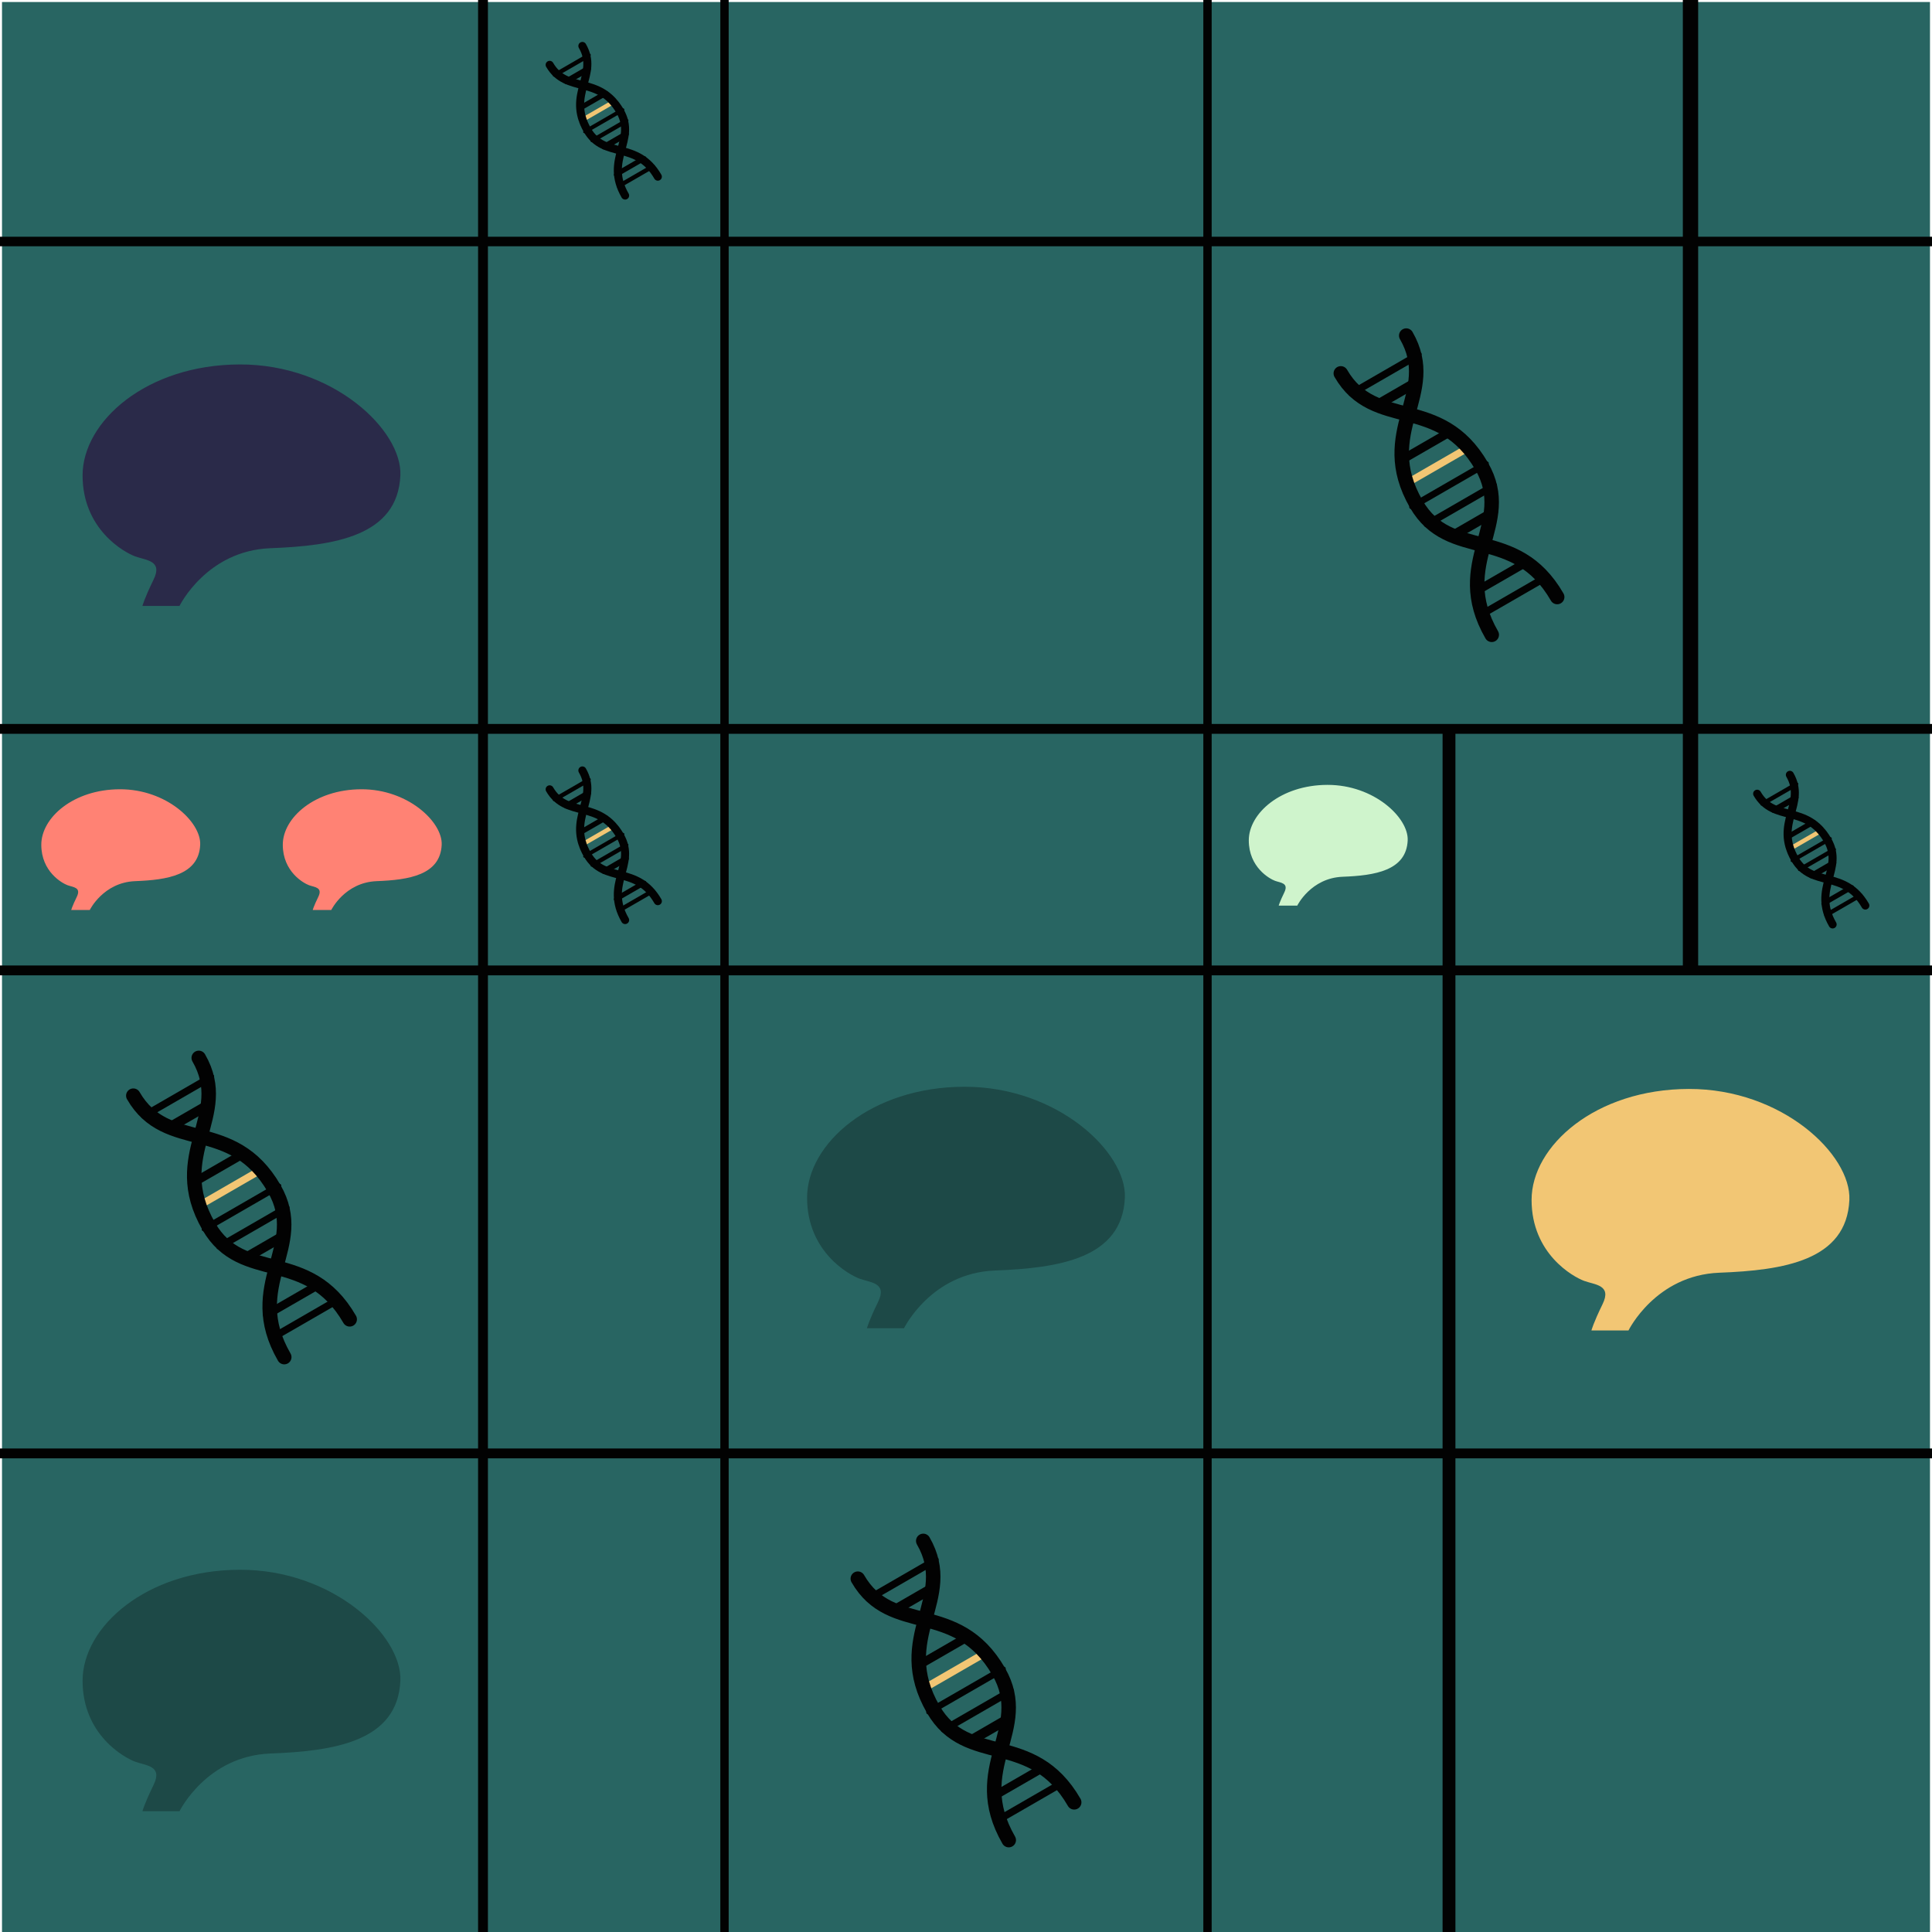
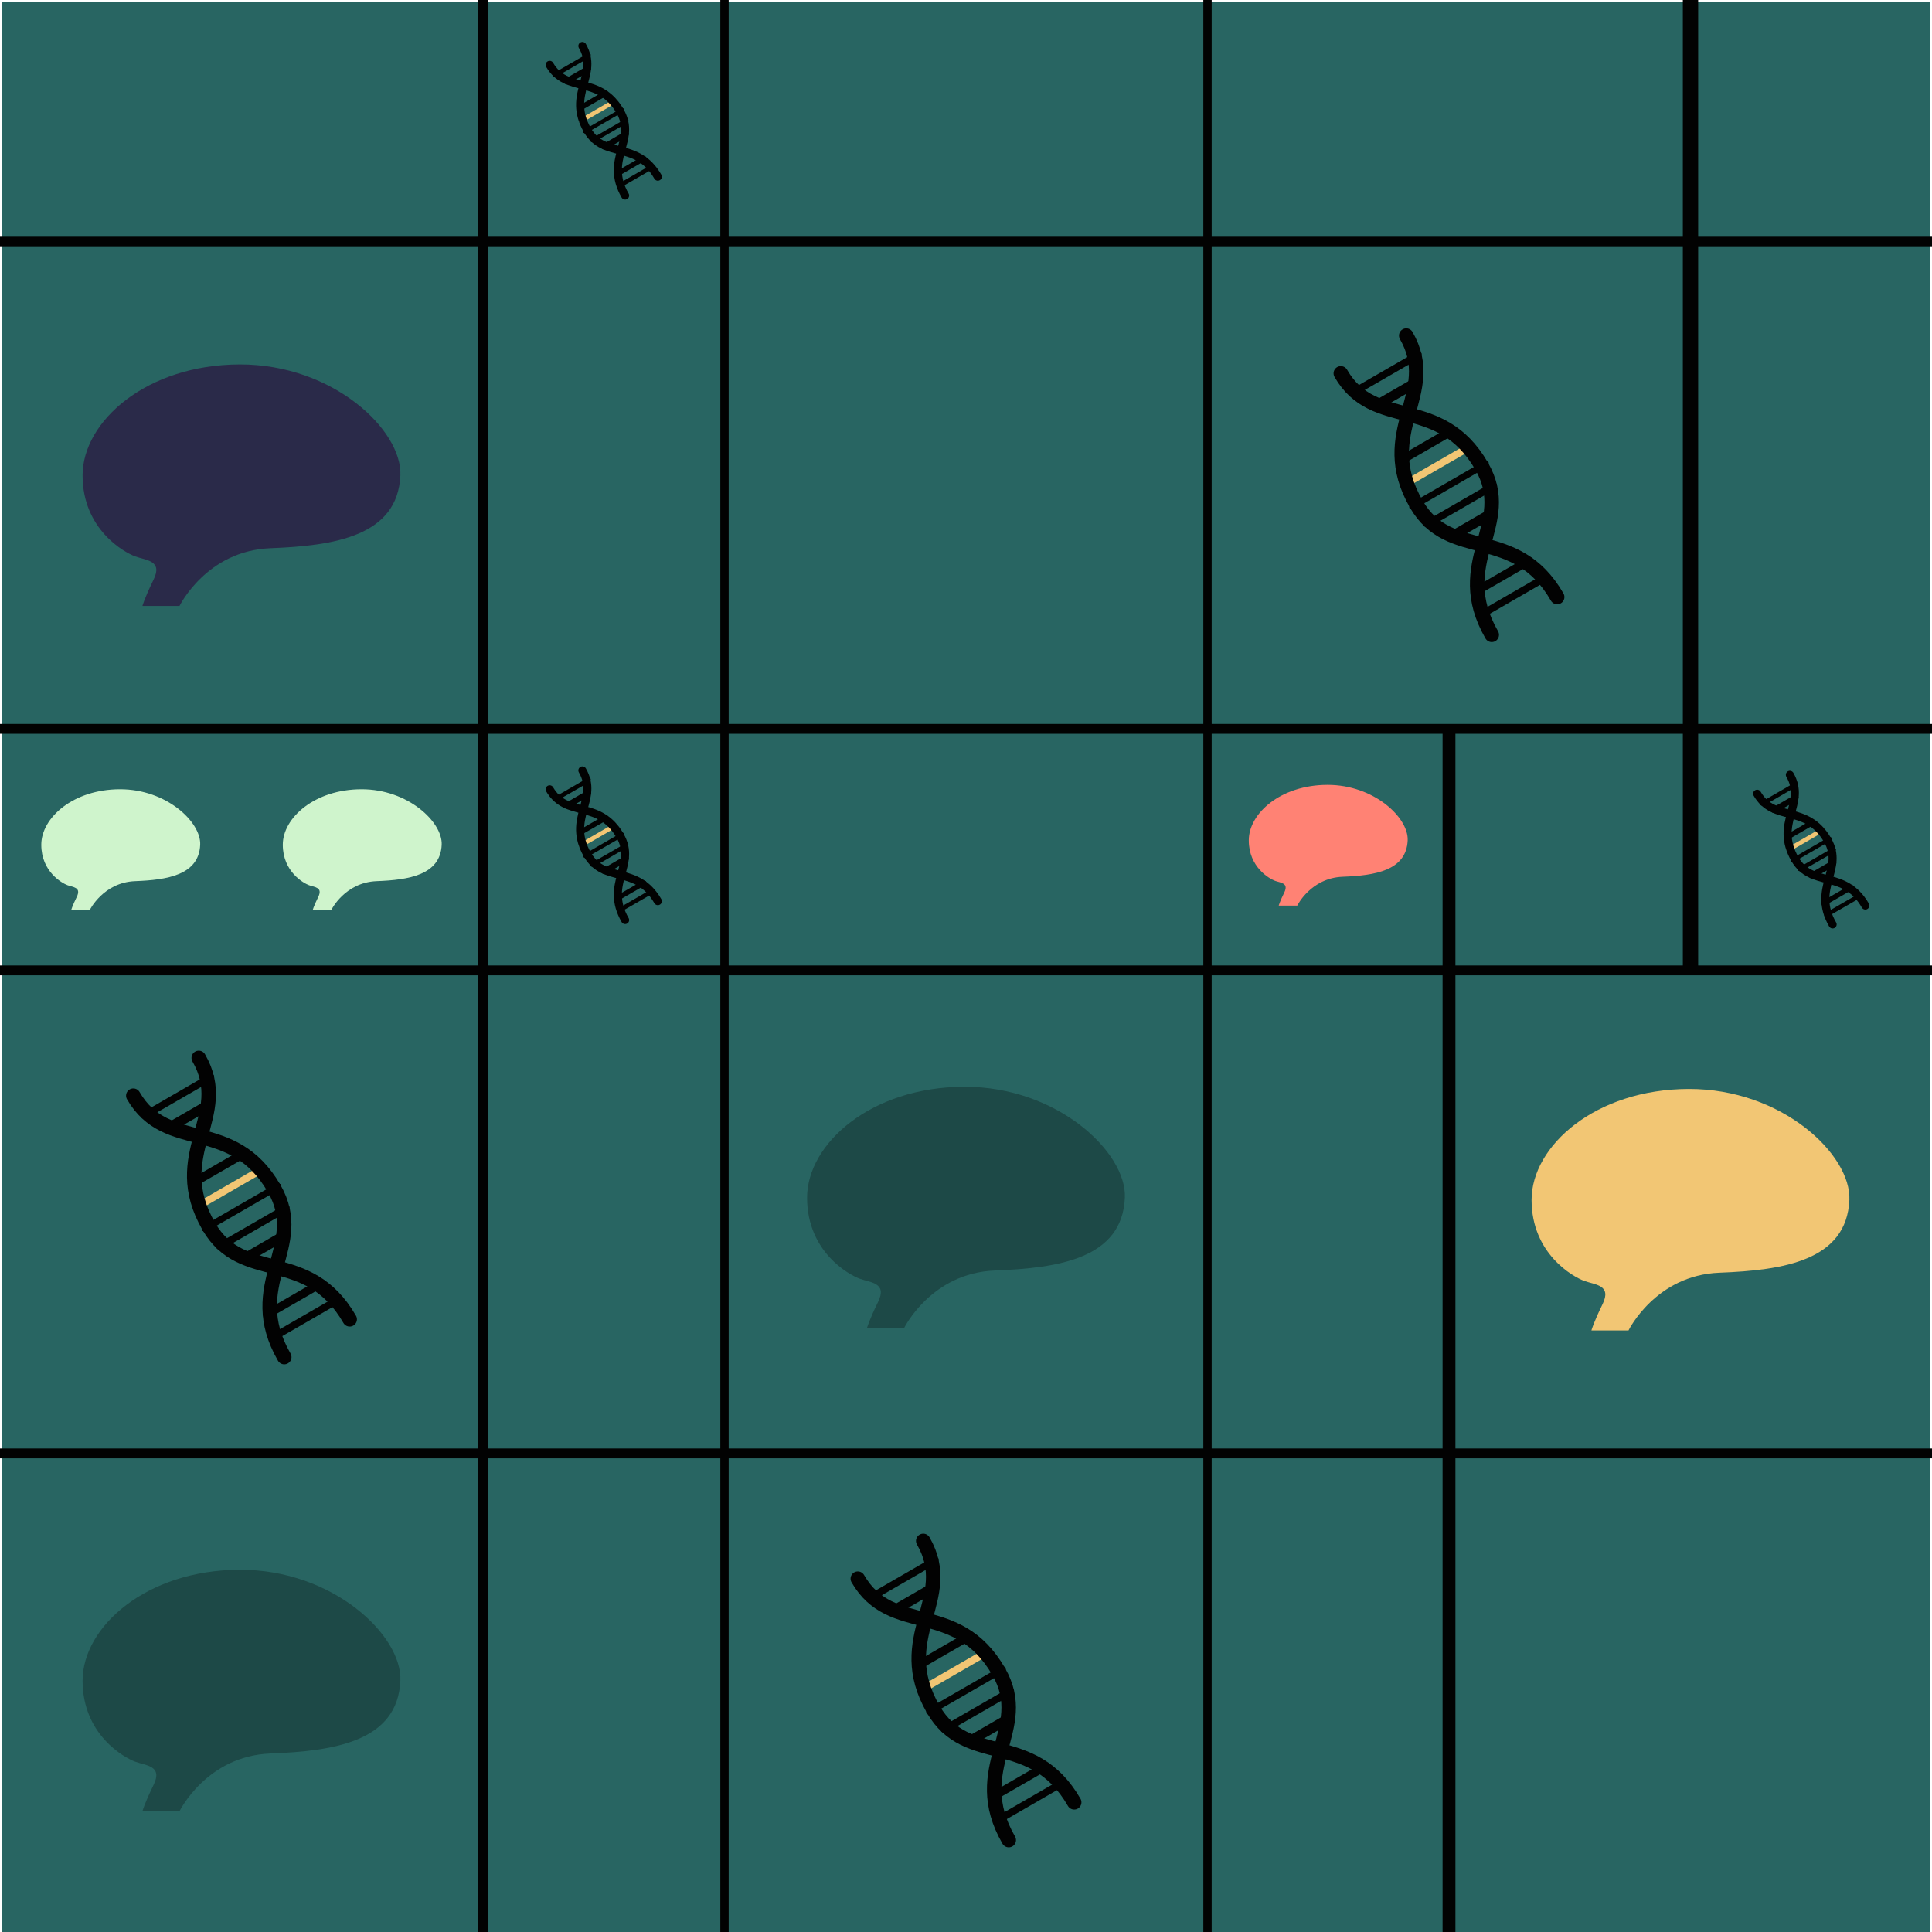
<svg xmlns="http://www.w3.org/2000/svg" width="100%" height="100%" viewBox="0 0 4800 4800" version="1.1" xml:space="preserve" style="fill-rule:evenodd;clip-rule:evenodd;stroke-linecap:round;stroke-linejoin:round;stroke-miterlimit:1.5;">
  <g transform="matrix(0.96,0,0,1.92,0,0)">
    <rect x="0" y="0" width="5000" height="2500" style="fill:white;stroke:white;stroke-width:6.59px;" />
  </g>
  <g transform="matrix(0.990999,0,0,0.990999,-1416.33,45.3999)">
    <rect x="1429.19" y="570.636" width="1210.9" height="1210.9" style="fill:rgb(255,130,116);stroke:white;stroke-width:10.09px;" />
  </g>
  <g transform="matrix(0.990999,0,0,0.495499,1583.67,-282.75)">
    <rect x="1429.19" y="570.636" width="1210.9" height="1210.9" style="fill:rgb(41,43,86);" />
  </g>
  <g transform="matrix(0.990999,0,0,1,2183.67,1829.36)">
    <rect x="1429.19" y="570.636" width="1210.9" height="1210.9" style="fill:rgb(41,43,86);" />
  </g>
  <g transform="matrix(6.06812e-17,0.990999,-0.990999,6.06812e-17,3565.5,994.571)">
    <rect x="1429.19" y="570.636" width="1210.9" height="1210.9" style="fill:rgb(29,73,71);stroke:white;stroke-width:10.09px;" />
  </g>
  <g transform="matrix(6.06812e-17,0.990999,-0.495499,3.03406e-17,3882.75,2194.57)">
    <rect x="1429.19" y="570.636" width="1210.9" height="1210.9" style="fill:rgb(142,231,252);stroke:white;stroke-width:12.76px;" />
  </g>
  <g transform="matrix(6.06812e-17,0.990999,-0.990999,6.06812e-17,1765.5,983.672)">
    <rect x="1429.19" y="570.636" width="1210.9" height="1210.9" style="fill:rgb(207,244,204);stroke:white;stroke-width:10.09px;" />
  </g>
  <g transform="matrix(6.06812e-17,0.990999,-0.990999,6.06812e-17,1765.5,2183.67)">
    <rect x="1429.19" y="570.636" width="1210.9" height="1210.9" style="fill:rgb(2,2,2);" />
  </g>
  <g transform="matrix(3.03406e-17,0.495499,-0.990999,6.06812e-17,3565.5,1102.74)">
    <rect x="1429.19" y="570.636" width="1210.9" height="1210.9" style="fill:rgb(2,2,2);" />
  </g>
  <g transform="matrix(0.495499,0,0,0.990999,3491.84,45.3999)">
    <rect x="1429.19" y="570.636" width="1210.9" height="1210.9" style="fill:rgb(2,2,2);" />
  </g>
  <g transform="matrix(3.03406e-17,0.495499,-0.495499,3.03406e-17,2082.75,1102.74)">
    <rect x="1429.19" y="570.636" width="1210.9" height="1210.9" style="fill:rgb(242,198,116);stroke:white;stroke-width:20.18px;" />
  </g>
  <g transform="matrix(3.03406e-17,0.495499,-0.495499,3.03406e-17,3882.75,1091.84)">
    <rect x="1429.19" y="570.636" width="1210.9" height="1210.9" style="fill:rgb(255,130,116);stroke:white;stroke-width:20.18px;" />
  </g>
  <g transform="matrix(3.03406e-17,0.495499,-0.495499,3.03406e-17,2082.75,-708.164)">
    <rect x="1429.19" y="570.636" width="1210.9" height="1210.9" style="fill:rgb(242,198,116);stroke:white;stroke-width:20.18px;" />
  </g>
  <g transform="matrix(3.03406e-17,0.495499,-0.495499,3.03406e-17,5082.75,1102.74)">
    <rect x="1429.19" y="570.636" width="1210.9" height="1210.9" style="fill:rgb(255,130,116);" />
  </g>
  <g transform="matrix(0.990999,0,0,0.990999,383.672,3034.5)">
    <rect x="1429.19" y="570.636" width="1210.9" height="1210.9" style="fill:rgb(255,130,116);stroke:white;stroke-width:10.09px;" />
  </g>
  <g transform="matrix(0.990999,0,0,1,1583.67,29.3638)">
    <rect x="1429.19" y="570.636" width="1210.9" height="1210.9" style="fill:rgb(142,231,252);stroke:white;stroke-width:10.05px;" />
  </g>
  <g transform="matrix(4.46639e-16,3.973,-3.964,2.19999e-16,7062,-5678.18)">
    <rect x="1429.19" y="570.636" width="1210.9" height="1210.9" style="fill:rgb(40,101,98);stroke:white;stroke-width:2.52px;" />
  </g>
  <g id="DNA" transform="matrix(0.305978,-0.176656,0.176656,0.305978,3246.79,927.518)">
    <g transform="matrix(2.41935,0,0,1.1233,-2058.31,-20.1533)">
      <path d="M947.5,267L1146,267" style="fill:none;stroke:rgb(2,2,2);stroke-width:45.02px;" />
    </g>
    <g transform="matrix(1.59591,0,0,1.1233,-1198.08,139.893)">
      <path d="M947.5,267L1146,267" style="fill:none;stroke:rgb(2,2,2);stroke-width:61.53px;" />
    </g>
    <g transform="matrix(2.41935,0,0,1.1233,-2060.01,720.486)">
      <path d="M947.5,267L1146,267" style="fill:none;stroke:rgb(242,198,116);stroke-width:45.02px;" />
    </g>
    <g transform="matrix(1.91328,0,0,1.1233,-1527.73,560.44)">
      <path d="M947.5,267L1146,267" style="fill:none;stroke:rgb(2,2,2);stroke-width:54.12px;" />
    </g>
    <g transform="matrix(2.41935,0,0,1.1233,-2060.01,1042.28)">
      <path d="M947.5,267L1146,267" style="fill:none;stroke:rgb(2,2,2);stroke-width:45.02px;" />
    </g>
    <g transform="matrix(1.59591,0,0,1.1233,-1198.08,1202.33)">
      <path d="M947.5,267L1146,267" style="fill:none;stroke:rgb(2,2,2);stroke-width:61.53px;" />
    </g>
    <g transform="matrix(2.67667,0,0,1.1233,-2329.36,881.182)">
      <path d="M947.5,267L1146,267" style="fill:none;stroke:rgb(2,2,2);stroke-width:41.37px;" />
    </g>
    <g transform="matrix(2.41935,0,0,1.1233,-2060.01,1782.52)">
      <path d="M947.5,267L1146,267" style="fill:none;stroke:rgb(2,2,2);stroke-width:45.02px;" />
    </g>
    <g transform="matrix(1.99048,0,0,1.1233,-1611.09,1622.47)">
      <path d="M947.5,267L1146,267" style="fill:none;stroke:rgb(2,2,2);stroke-width:52.54px;" />
    </g>
    <g transform="matrix(0.561648,0,0,0.561648,-192.55,-12.9523)">
      <path d="M1657,236.22C1657,1076.7 711,1075.05 711,2125.98" style="fill:none;stroke:rgb(2,2,2);stroke-width:181.42px;" />
    </g>
    <g transform="matrix(-0.561648,0,0,0.561648,1137.43,-12.9523)">
      <path d="M1657,236.22C1657,1076.7 711,1075.05 711,2125.98" style="fill:none;stroke:rgb(2,2,2);stroke-width:181.42px;" />
    </g>
    <g transform="matrix(0.561648,0,0,0.561648,-192.55,1048.43)">
      <path d="M1657,236.22C1657,1076.7 711,1075.05 711,2125.98" style="fill:none;stroke:rgb(2,2,2);stroke-width:181.42px;" />
    </g>
    <g transform="matrix(-0.561648,0,0,0.561648,1137.43,1048.43)">
      <path d="M1657,236.22C1657,1076.7 711,1075.05 711,2125.98" style="fill:none;stroke:rgb(2,2,2);stroke-width:181.42px;" />
    </g>
  </g>
  <g id="DNA1" transform="matrix(0.305978,-0.176656,0.176656,0.305978,246.794,2722.07)">
    <g transform="matrix(2.41935,0,0,1.1233,-2058.31,-20.1533)">
      <path d="M947.5,267L1146,267" style="fill:none;stroke:rgb(2,2,2);stroke-width:45.02px;" />
    </g>
    <g transform="matrix(1.59591,0,0,1.1233,-1198.08,139.893)">
      <path d="M947.5,267L1146,267" style="fill:none;stroke:rgb(2,2,2);stroke-width:61.53px;" />
    </g>
    <g transform="matrix(2.41935,0,0,1.1233,-2060.01,720.486)">
      <path d="M947.5,267L1146,267" style="fill:none;stroke:rgb(242,198,116);stroke-width:45.02px;" />
    </g>
    <g transform="matrix(1.91328,0,0,1.1233,-1527.73,560.44)">
      <path d="M947.5,267L1146,267" style="fill:none;stroke:rgb(2,2,2);stroke-width:54.12px;" />
    </g>
    <g transform="matrix(2.41935,0,0,1.1233,-2060.01,1042.28)">
      <path d="M947.5,267L1146,267" style="fill:none;stroke:rgb(2,2,2);stroke-width:45.02px;" />
    </g>
    <g transform="matrix(1.59591,0,0,1.1233,-1198.08,1202.33)">
      <path d="M947.5,267L1146,267" style="fill:none;stroke:rgb(2,2,2);stroke-width:61.53px;" />
    </g>
    <g transform="matrix(2.67667,0,0,1.1233,-2329.36,881.182)">
      <path d="M947.5,267L1146,267" style="fill:none;stroke:rgb(2,2,2);stroke-width:41.37px;" />
    </g>
    <g transform="matrix(2.41935,0,0,1.1233,-2060.01,1782.52)">
      <path d="M947.5,267L1146,267" style="fill:none;stroke:rgb(2,2,2);stroke-width:45.02px;" />
    </g>
    <g transform="matrix(1.99048,0,0,1.1233,-1611.09,1622.47)">
      <path d="M947.5,267L1146,267" style="fill:none;stroke:rgb(2,2,2);stroke-width:52.54px;" />
    </g>
    <g transform="matrix(0.561648,0,0,0.561648,-192.55,-12.9523)">
      <path d="M1657,236.22C1657,1076.7 711,1075.05 711,2125.98" style="fill:none;stroke:rgb(2,2,2);stroke-width:181.42px;" />
    </g>
    <g transform="matrix(-0.561648,0,0,0.561648,1137.43,-12.9523)">
      <path d="M1657,236.22C1657,1076.7 711,1075.05 711,2125.98" style="fill:none;stroke:rgb(2,2,2);stroke-width:181.42px;" />
    </g>
    <g transform="matrix(0.561648,0,0,0.561648,-192.55,1048.43)">
      <path d="M1657,236.22C1657,1076.7 711,1075.05 711,2125.98" style="fill:none;stroke:rgb(2,2,2);stroke-width:181.42px;" />
    </g>
    <g transform="matrix(-0.561648,0,0,0.561648,1137.43,1048.43)">
      <path d="M1657,236.22C1657,1076.7 711,1075.05 711,2125.98" style="fill:none;stroke:rgb(2,2,2);stroke-width:181.42px;" />
    </g>
  </g>
  <g id="DNA2" transform="matrix(0.305978,-0.176656,0.176656,0.305978,2046.79,3922.07)">
    <g transform="matrix(2.41935,0,0,1.1233,-2058.31,-20.1533)">
      <path d="M947.5,267L1146,267" style="fill:none;stroke:rgb(2,2,2);stroke-width:45.02px;" />
    </g>
    <g transform="matrix(1.59591,0,0,1.1233,-1198.08,139.893)">
      <path d="M947.5,267L1146,267" style="fill:none;stroke:rgb(2,2,2);stroke-width:61.53px;" />
    </g>
    <g transform="matrix(2.41935,0,0,1.1233,-2060.01,720.486)">
      <path d="M947.5,267L1146,267" style="fill:none;stroke:rgb(242,198,116);stroke-width:45.02px;" />
    </g>
    <g transform="matrix(1.91328,0,0,1.1233,-1527.73,560.44)">
      <path d="M947.5,267L1146,267" style="fill:none;stroke:rgb(2,2,2);stroke-width:54.12px;" />
    </g>
    <g transform="matrix(2.41935,0,0,1.1233,-2060.01,1042.28)">
      <path d="M947.5,267L1146,267" style="fill:none;stroke:rgb(2,2,2);stroke-width:45.02px;" />
    </g>
    <g transform="matrix(1.59591,0,0,1.1233,-1198.08,1202.33)">
      <path d="M947.5,267L1146,267" style="fill:none;stroke:rgb(2,2,2);stroke-width:61.53px;" />
    </g>
    <g transform="matrix(2.67667,0,0,1.1233,-2329.36,881.182)">
      <path d="M947.5,267L1146,267" style="fill:none;stroke:rgb(2,2,2);stroke-width:41.37px;" />
    </g>
    <g transform="matrix(2.41935,0,0,1.1233,-2060.01,1782.52)">
      <path d="M947.5,267L1146,267" style="fill:none;stroke:rgb(2,2,2);stroke-width:45.02px;" />
    </g>
    <g transform="matrix(1.99048,0,0,1.1233,-1611.09,1622.47)">
      <path d="M947.5,267L1146,267" style="fill:none;stroke:rgb(2,2,2);stroke-width:52.54px;" />
    </g>
    <g transform="matrix(0.561648,0,0,0.561648,-192.55,-12.9523)">
      <path d="M1657,236.22C1657,1076.7 711,1075.05 711,2125.98" style="fill:none;stroke:rgb(2,2,2);stroke-width:181.42px;" />
    </g>
    <g transform="matrix(-0.561648,0,0,0.561648,1137.43,-12.9523)">
      <path d="M1657,236.22C1657,1076.7 711,1075.05 711,2125.98" style="fill:none;stroke:rgb(2,2,2);stroke-width:181.42px;" />
    </g>
    <g transform="matrix(0.561648,0,0,0.561648,-192.55,1048.43)">
      <path d="M1657,236.22C1657,1076.7 711,1075.05 711,2125.98" style="fill:none;stroke:rgb(2,2,2);stroke-width:181.42px;" />
    </g>
    <g transform="matrix(-0.561648,0,0,0.561648,1137.43,1048.43)">
      <path d="M1657,236.22C1657,1076.7 711,1075.05 711,2125.98" style="fill:none;stroke:rgb(2,2,2);stroke-width:181.42px;" />
    </g>
  </g>
  <g id="DNA3" transform="matrix(0.152989,-0.0883282,0.0883282,0.152989,4284.51,2028.77)">
    <g transform="matrix(2.41935,1.34301e-16,-6.23554e-17,1.1233,-1706.82,-188.75)">
      <path d="M947.5,267L1146,267" style="fill:none;stroke:rgb(2,2,2);stroke-width:54.02px;" />
    </g>
    <g transform="matrix(1.59591,8.8591e-17,-6.23554e-17,1.1233,-846.59,-28.7042)">
      <path d="M947.5,267L1146,267" style="fill:none;stroke:rgb(2,2,2);stroke-width:73.84px;" />
    </g>
    <g transform="matrix(2.41935,1.34301e-16,-6.23554e-17,1.1233,-1708.52,551.889)">
      <path d="M947.5,267L1146,267" style="fill:none;stroke:rgb(242,198,116);stroke-width:54.02px;" />
    </g>
    <g transform="matrix(1.91328,1.06208e-16,-6.23554e-17,1.1233,-1176.24,391.843)">
      <path d="M947.5,267L1146,267" style="fill:none;stroke:rgb(2,2,2);stroke-width:64.95px;" />
    </g>
    <g transform="matrix(2.41935,1.34301e-16,-6.23554e-17,1.1233,-1708.52,873.684)">
      <path d="M947.5,267L1146,267" style="fill:none;stroke:rgb(2,2,2);stroke-width:54.02px;" />
    </g>
    <g transform="matrix(1.59591,8.8591e-17,-6.23554e-17,1.1233,-846.59,1033.73)">
      <path d="M947.5,267L1146,267" style="fill:none;stroke:rgb(2,2,2);stroke-width:73.84px;" />
    </g>
    <g transform="matrix(2.67667,1.48585e-16,-6.23554e-17,1.1233,-1977.87,712.585)">
      <path d="M947.5,267L1146,267" style="fill:none;stroke:rgb(2,2,2);stroke-width:49.64px;" />
    </g>
    <g transform="matrix(2.41935,1.34301e-16,-6.23554e-17,1.1233,-1708.52,1613.92)">
      <path d="M947.5,267L1146,267" style="fill:none;stroke:rgb(2,2,2);stroke-width:54.02px;" />
    </g>
    <g transform="matrix(1.99048,1.10494e-16,-6.23554e-17,1.1233,-1259.6,1453.87)">
      <path d="M947.5,267L1146,267" style="fill:none;stroke:rgb(2,2,2);stroke-width:63.05px;" />
    </g>
    <g transform="matrix(0.561648,3.11777e-17,-3.11777e-17,0.561648,158.942,-181.549)">
      <path d="M1657,236.22C1657,1076.7 711,1075.05 711,2125.98" style="fill:none;stroke:rgb(2,2,2);stroke-width:201.57px;" />
    </g>
    <g transform="matrix(-0.561648,-3.11777e-17,-3.11777e-17,0.561648,1488.92,-181.549)">
      <path d="M1657,236.22C1657,1076.7 711,1075.05 711,2125.98" style="fill:none;stroke:rgb(2,2,2);stroke-width:201.57px;" />
    </g>
    <g transform="matrix(0.561648,3.11777e-17,-3.11777e-17,0.561648,158.942,879.833)">
      <path d="M1657,236.22C1657,1076.7 711,1075.05 711,2125.98" style="fill:none;stroke:rgb(2,2,2);stroke-width:201.57px;" />
    </g>
    <g transform="matrix(-0.561648,-3.11777e-17,-3.11777e-17,0.561648,1488.92,879.833)">
      <path d="M1657,236.22C1657,1076.7 711,1075.05 711,2125.98" style="fill:none;stroke:rgb(2,2,2);stroke-width:201.57px;" />
    </g>
  </g>
  <g id="DNA4" transform="matrix(0.152989,-0.0883282,0.0883282,0.152989,1284.51,217.874)">
    <g transform="matrix(2.41935,1.34301e-16,-6.23554e-17,1.1233,-1706.82,-188.75)">
      <path d="M947.5,267L1146,267" style="fill:none;stroke:rgb(2,2,2);stroke-width:54.02px;" />
    </g>
    <g transform="matrix(1.59591,8.8591e-17,-6.23554e-17,1.1233,-846.59,-28.7042)">
      <path d="M947.5,267L1146,267" style="fill:none;stroke:rgb(2,2,2);stroke-width:73.84px;" />
    </g>
    <g transform="matrix(2.41935,1.34301e-16,-6.23554e-17,1.1233,-1708.52,551.889)">
      <path d="M947.5,267L1146,267" style="fill:none;stroke:rgb(242,198,116);stroke-width:54.02px;" />
    </g>
    <g transform="matrix(1.91328,1.06208e-16,-6.23554e-17,1.1233,-1176.24,391.843)">
      <path d="M947.5,267L1146,267" style="fill:none;stroke:rgb(2,2,2);stroke-width:64.95px;" />
    </g>
    <g transform="matrix(2.41935,1.34301e-16,-6.23554e-17,1.1233,-1708.52,873.684)">
      <path d="M947.5,267L1146,267" style="fill:none;stroke:rgb(2,2,2);stroke-width:54.02px;" />
    </g>
    <g transform="matrix(1.59591,8.8591e-17,-6.23554e-17,1.1233,-846.59,1033.73)">
      <path d="M947.5,267L1146,267" style="fill:none;stroke:rgb(2,2,2);stroke-width:73.84px;" />
    </g>
    <g transform="matrix(2.67667,1.48585e-16,-6.23554e-17,1.1233,-1977.87,712.585)">
      <path d="M947.5,267L1146,267" style="fill:none;stroke:rgb(2,2,2);stroke-width:49.64px;" />
    </g>
    <g transform="matrix(2.41935,1.34301e-16,-6.23554e-17,1.1233,-1708.52,1613.92)">
      <path d="M947.5,267L1146,267" style="fill:none;stroke:rgb(2,2,2);stroke-width:54.02px;" />
    </g>
    <g transform="matrix(1.99048,1.10494e-16,-6.23554e-17,1.1233,-1259.6,1453.87)">
      <path d="M947.5,267L1146,267" style="fill:none;stroke:rgb(2,2,2);stroke-width:63.05px;" />
    </g>
    <g transform="matrix(0.561648,3.11777e-17,-3.11777e-17,0.561648,158.942,-181.549)">
      <path d="M1657,236.22C1657,1076.7 711,1075.05 711,2125.98" style="fill:none;stroke:rgb(2,2,2);stroke-width:201.57px;" />
    </g>
    <g transform="matrix(-0.561648,-3.11777e-17,-3.11777e-17,0.561648,1488.92,-181.549)">
      <path d="M1657,236.22C1657,1076.7 711,1075.05 711,2125.98" style="fill:none;stroke:rgb(2,2,2);stroke-width:201.57px;" />
    </g>
    <g transform="matrix(0.561648,3.11777e-17,-3.11777e-17,0.561648,158.942,879.833)">
      <path d="M1657,236.22C1657,1076.7 711,1075.05 711,2125.98" style="fill:none;stroke:rgb(2,2,2);stroke-width:201.57px;" />
    </g>
    <g transform="matrix(-0.561648,-3.11777e-17,-3.11777e-17,0.561648,1488.92,879.833)">
      <path d="M1657,236.22C1657,1076.7 711,1075.05 711,2125.98" style="fill:none;stroke:rgb(2,2,2);stroke-width:201.57px;" />
    </g>
  </g>
  <g id="DNA5" transform="matrix(0.152989,-0.0883282,0.0883282,0.152989,1284.51,2017.87)">
    <g transform="matrix(2.41935,1.34301e-16,-6.23554e-17,1.1233,-1706.82,-188.75)">
      <path d="M947.5,267L1146,267" style="fill:none;stroke:rgb(2,2,2);stroke-width:54.02px;" />
    </g>
    <g transform="matrix(1.59591,8.8591e-17,-6.23554e-17,1.1233,-846.59,-28.7042)">
      <path d="M947.5,267L1146,267" style="fill:none;stroke:rgb(2,2,2);stroke-width:73.84px;" />
    </g>
    <g transform="matrix(2.41935,1.34301e-16,-6.23554e-17,1.1233,-1708.52,551.889)">
      <path d="M947.5,267L1146,267" style="fill:none;stroke:rgb(242,198,116);stroke-width:54.02px;" />
    </g>
    <g transform="matrix(1.91328,1.06208e-16,-6.23554e-17,1.1233,-1176.24,391.843)">
      <path d="M947.5,267L1146,267" style="fill:none;stroke:rgb(2,2,2);stroke-width:64.95px;" />
    </g>
    <g transform="matrix(2.41935,1.34301e-16,-6.23554e-17,1.1233,-1708.52,873.684)">
      <path d="M947.5,267L1146,267" style="fill:none;stroke:rgb(2,2,2);stroke-width:54.02px;" />
    </g>
    <g transform="matrix(1.59591,8.8591e-17,-6.23554e-17,1.1233,-846.59,1033.73)">
      <path d="M947.5,267L1146,267" style="fill:none;stroke:rgb(2,2,2);stroke-width:73.84px;" />
    </g>
    <g transform="matrix(2.67667,1.48585e-16,-6.23554e-17,1.1233,-1977.87,712.585)">
      <path d="M947.5,267L1146,267" style="fill:none;stroke:rgb(2,2,2);stroke-width:49.64px;" />
    </g>
    <g transform="matrix(2.41935,1.34301e-16,-6.23554e-17,1.1233,-1708.52,1613.92)">
      <path d="M947.5,267L1146,267" style="fill:none;stroke:rgb(2,2,2);stroke-width:54.02px;" />
    </g>
    <g transform="matrix(1.99048,1.10494e-16,-6.23554e-17,1.1233,-1259.6,1453.87)">
      <path d="M947.5,267L1146,267" style="fill:none;stroke:rgb(2,2,2);stroke-width:63.05px;" />
    </g>
    <g transform="matrix(0.561648,3.11777e-17,-3.11777e-17,0.561648,158.942,-181.549)">
      <path d="M1657,236.22C1657,1076.7 711,1075.05 711,2125.98" style="fill:none;stroke:rgb(2,2,2);stroke-width:201.57px;" />
    </g>
    <g transform="matrix(-0.561648,-3.11777e-17,-3.11777e-17,0.561648,1488.92,-181.549)">
      <path d="M1657,236.22C1657,1076.7 711,1075.05 711,2125.98" style="fill:none;stroke:rgb(2,2,2);stroke-width:201.57px;" />
    </g>
    <g transform="matrix(0.561648,3.11777e-17,-3.11777e-17,0.561648,158.942,879.833)">
      <path d="M1657,236.22C1657,1076.7 711,1075.05 711,2125.98" style="fill:none;stroke:rgb(2,2,2);stroke-width:201.57px;" />
    </g>
    <g transform="matrix(-0.561648,-3.11777e-17,-3.11777e-17,0.561648,1488.92,879.833)">
      <path d="M1657,236.22C1657,1076.7 711,1075.05 711,2125.98" style="fill:none;stroke:rgb(2,2,2);stroke-width:201.57px;" />
    </g>
  </g>
  <g transform="matrix(1,0,0,3.32169,-1404.07,-895.34)">
    <path d="M2604.07,269.543L2604.07,1714.59" style="fill:none;stroke:rgb(2,2,2);stroke-width:24.46px;stroke-linecap:butt;" />
  </g>
  <g transform="matrix(1.22465e-16,-1,3.4601,1.05935e-16,-932.646,3204.07)">
    <path d="M2604.07,269.543L2604.07,1714.59" style="fill:none;stroke:rgb(2,2,2);stroke-width:23.56px;stroke-linecap:butt;" />
  </g>
  <g transform="matrix(1.17566e-16,-1,3.32169,1.05935e-16,-895.34,5014.97)">
    <path d="M2604.07,269.543L2604.07,1714.59" style="fill:none;stroke:rgb(2,2,2);stroke-width:24.46px;stroke-linecap:butt;" />
  </g>
  <g transform="matrix(1.17566e-16,-1,3.32169,1.05935e-16,-895.34,6214.97)">
    <path d="M2604.07,269.543L2604.07,1714.59" style="fill:none;stroke:rgb(2,2,2);stroke-width:24.46px;stroke-linecap:butt;" />
  </g>
  <g transform="matrix(1.17566e-16,-1,3.32169,1.05935e-16,-895.34,4414.97)">
    <path d="M2604.07,269.543L2604.07,1714.59" style="fill:none;stroke:rgb(2,2,2);stroke-width:24.46px;stroke-linecap:butt;" />
  </g>
  <g transform="matrix(1,0,0,3.964,386.388,-1996.62)">
    <path d="M2613.61,503.689L2613.61,1714.59" style="fill:none;stroke:rgb(2,2,2);stroke-width:20.76px;stroke-linecap:butt;" />
  </g>
  <g transform="matrix(1,0,0,1.991,1586.39,-1002.84)">
    <path d="M2613.61,503.689L2613.61,1714.59" style="fill:none;stroke:rgb(2,2,2);stroke-width:38.08px;stroke-linecap:butt;" />
  </g>
  <g transform="matrix(1,0,0,2.4615,986.388,579.543)">
    <path d="M2613.61,503.689L2613.61,1714.59" style="fill:none;stroke:rgb(2,2,2);stroke-width:31.94px;stroke-linecap:butt;" />
  </g>
  <g transform="matrix(1,0,0,3.964,-813.612,-1996.62)">
    <path d="M2613.61,503.689L2613.61,1714.59" style="fill:none;stroke:rgb(2,2,2);stroke-width:20.76px;stroke-linecap:butt;" />
  </g>
  <g transform="matrix(-0.361271,0,0,0.361271,3631.83,-126.541)">
+     <path d="M372.217,6129.53C365.354,5974.32 603.058,5747.21 924.358,5747.88C1245.66,5748.54 1465.07,5944.11 1464.95,6129.53C1464.82,6314.94 1321.8,6394.04 1284.32,6407.82C1246.84,6421.6 1188.45,6421.51 1220.8,6487.7C1253.14,6553.9 1259.14,6578.28 1259.14,6578.28L1131.69,6578.28C1131.69,6578.28 1038.73,6388.16 819.102,6379.76C599.477,6371.37 381.457,6338.48 372.217,6129.53Z" style="fill:rgb(255,130,116);" />
+   </g>
+   <g transform="matrix(-0.361271,0,0,0.361271,1231.84,-115.642)">
    <path d="M372.217,6129.53C365.354,5974.32 603.058,5747.21 924.358,5747.88C1245.66,5748.54 1465.07,5944.11 1464.95,6129.53C1464.82,6314.94 1321.8,6394.04 1284.32,6407.82C1246.84,6421.6 1188.45,6421.51 1220.8,6487.7C1253.14,6553.9 1259.14,6578.28 1259.14,6578.28L1131.69,6578.28C1131.69,6578.28 1038.73,6388.16 819.102,6379.76C599.477,6371.37 381.457,6338.48 372.217,6129.53Z" style="fill:rgb(207,244,204);" />
  </g>
-   <g transform="matrix(-0.361271,0,0,0.361271,1231.84,-115.642)">
-     <path d="M372.217,6129.53C365.354,5974.32 603.058,5747.21 924.358,5747.88C1245.66,5748.54 1465.07,5944.11 1464.95,6129.53C1464.82,6314.94 1321.8,6394.04 1284.32,6407.82C1246.84,6421.6 1188.45,6421.51 1220.8,6487.7C1253.14,6553.9 1259.14,6578.28 1259.14,6578.28L1131.69,6578.28C1131.69,6578.28 1038.73,6388.16 819.102,6379.76C599.477,6371.37 381.457,6338.48 372.217,6129.53Z" style="fill:rgb(255,130,116);" />
-   </g>
  <g transform="matrix(-0.361271,0,0,0.361271,631.843,-115.642)">
-     <path d="M372.217,6129.53C365.354,5974.32 603.058,5747.21 924.358,5747.88C1245.66,5748.54 1465.07,5944.11 1464.95,6129.53C1464.82,6314.94 1321.8,6394.04 1284.32,6407.82C1246.84,6421.6 1188.45,6421.51 1220.8,6487.7C1253.14,6553.9 1259.14,6578.28 1259.14,6578.28L1131.69,6578.28C1131.69,6578.28 1038.73,6388.16 819.102,6379.76C599.477,6371.37 381.457,6338.48 372.217,6129.53Z" style="fill:rgb(255,130,116);" />
+     <path d="M372.217,6129.53C365.354,5974.32 603.058,5747.21 924.358,5747.88C1245.66,5748.54 1465.07,5944.11 1464.95,6129.53C1464.82,6314.94 1321.8,6394.04 1284.32,6407.82C1246.84,6421.6 1188.45,6421.51 1220.8,6487.7C1253.14,6553.9 1259.14,6578.28 1259.14,6578.28L1131.69,6578.28C1131.69,6578.28 1038.73,6388.16 819.102,6379.76C599.477,6371.37 381.457,6338.48 372.217,6129.53Z" style="fill:rgb(207,244,204);" />
  </g>
  <g transform="matrix(-0.722542,0,0,0.722542,1263.66,-3247.63)">
    <path d="M372.217,6129.53C365.354,5974.32 603.058,5747.21 924.358,5747.88C1245.66,5748.54 1465.07,5944.11 1464.95,6129.53C1464.82,6314.94 1321.8,6394.04 1284.32,6407.82C1246.84,6421.6 1188.45,6421.51 1220.8,6487.7C1253.14,6553.9 1259.14,6578.28 1259.14,6578.28L1131.69,6578.28C1131.69,6578.28 1038.73,6388.16 819.102,6379.76C599.477,6371.37 381.457,6338.48 372.217,6129.53Z" style="fill:rgb(42,42,73);" />
  </g>
  <g transform="matrix(-0.722542,0,0,0.722542,1263.66,-253.083)">
    <path d="M372.217,6129.53C365.354,5974.32 603.058,5747.21 924.358,5747.88C1245.66,5748.54 1465.07,5944.11 1464.95,6129.53C1464.82,6314.94 1321.8,6394.04 1284.32,6407.82C1246.84,6421.6 1188.45,6421.51 1220.8,6487.7C1253.14,6553.9 1259.14,6578.28 1259.14,6578.28L1131.69,6578.28C1131.69,6578.28 1038.73,6388.16 819.102,6379.76C599.477,6371.37 381.457,6338.48 372.217,6129.53Z" style="fill:rgb(29,73,71);" />
  </g>
  <g transform="matrix(-0.722542,0,0,0.722542,4863.66,-1447.63)">
    <path d="M372.217,6129.53C365.354,5974.32 603.058,5747.21 924.358,5747.88C1245.66,5748.54 1465.07,5944.11 1464.95,6129.53C1464.82,6314.94 1321.8,6394.04 1284.32,6407.82C1246.84,6421.6 1188.45,6421.51 1220.8,6487.7C1253.14,6553.9 1259.14,6578.28 1259.14,6578.28L1131.69,6578.28C1131.69,6578.28 1038.73,6388.16 819.102,6379.76C599.477,6371.37 381.457,6338.48 372.217,6129.53Z" style="fill:rgb(242,198,116);" />
  </g>
  <g transform="matrix(-0.722542,0,0,0.722542,3063.66,-1453.08)">
    <path d="M372.217,6129.53C365.354,5974.32 603.058,5747.21 924.358,5747.88C1245.66,5748.54 1465.07,5944.11 1464.95,6129.53C1464.82,6314.94 1321.8,6394.04 1284.32,6407.82C1246.84,6421.6 1188.45,6421.51 1220.8,6487.7C1253.14,6553.9 1259.14,6578.28 1259.14,6578.28L1131.69,6578.28C1131.69,6578.28 1038.73,6388.16 819.102,6379.76C599.477,6371.37 381.457,6338.48 372.217,6129.53Z" style="fill:rgb(29,73,71);" />
  </g>
</svg>
